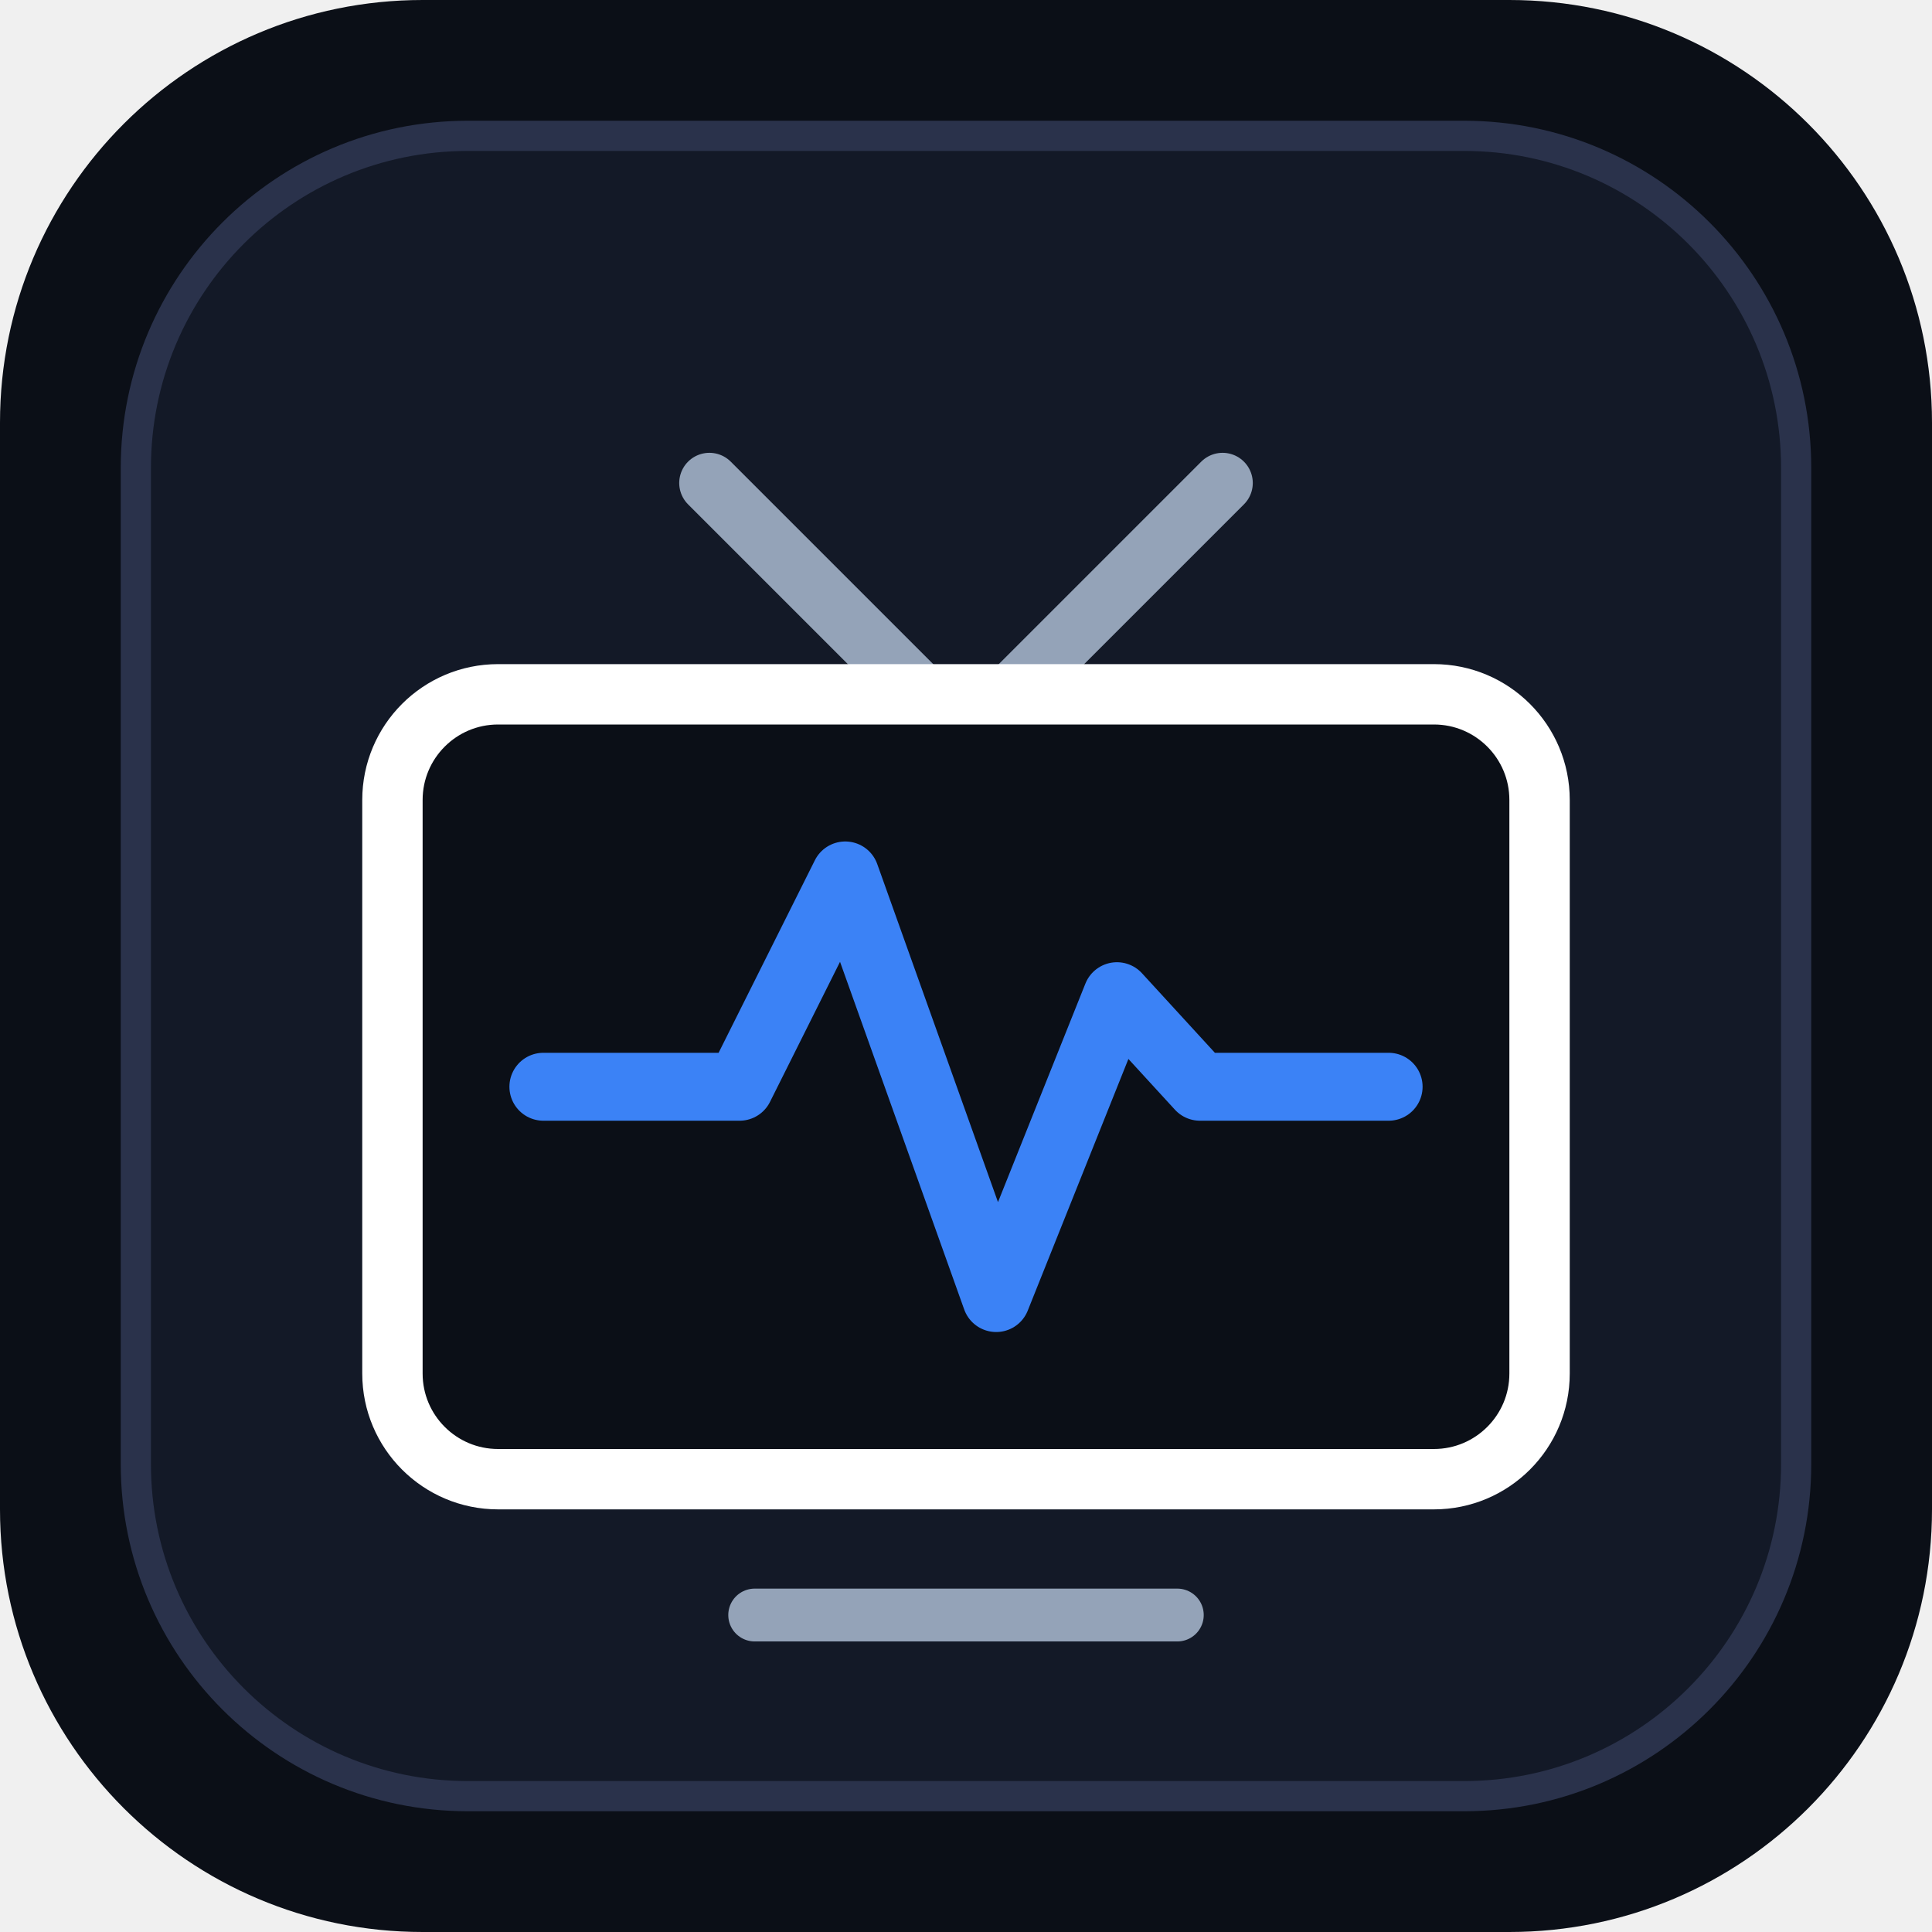
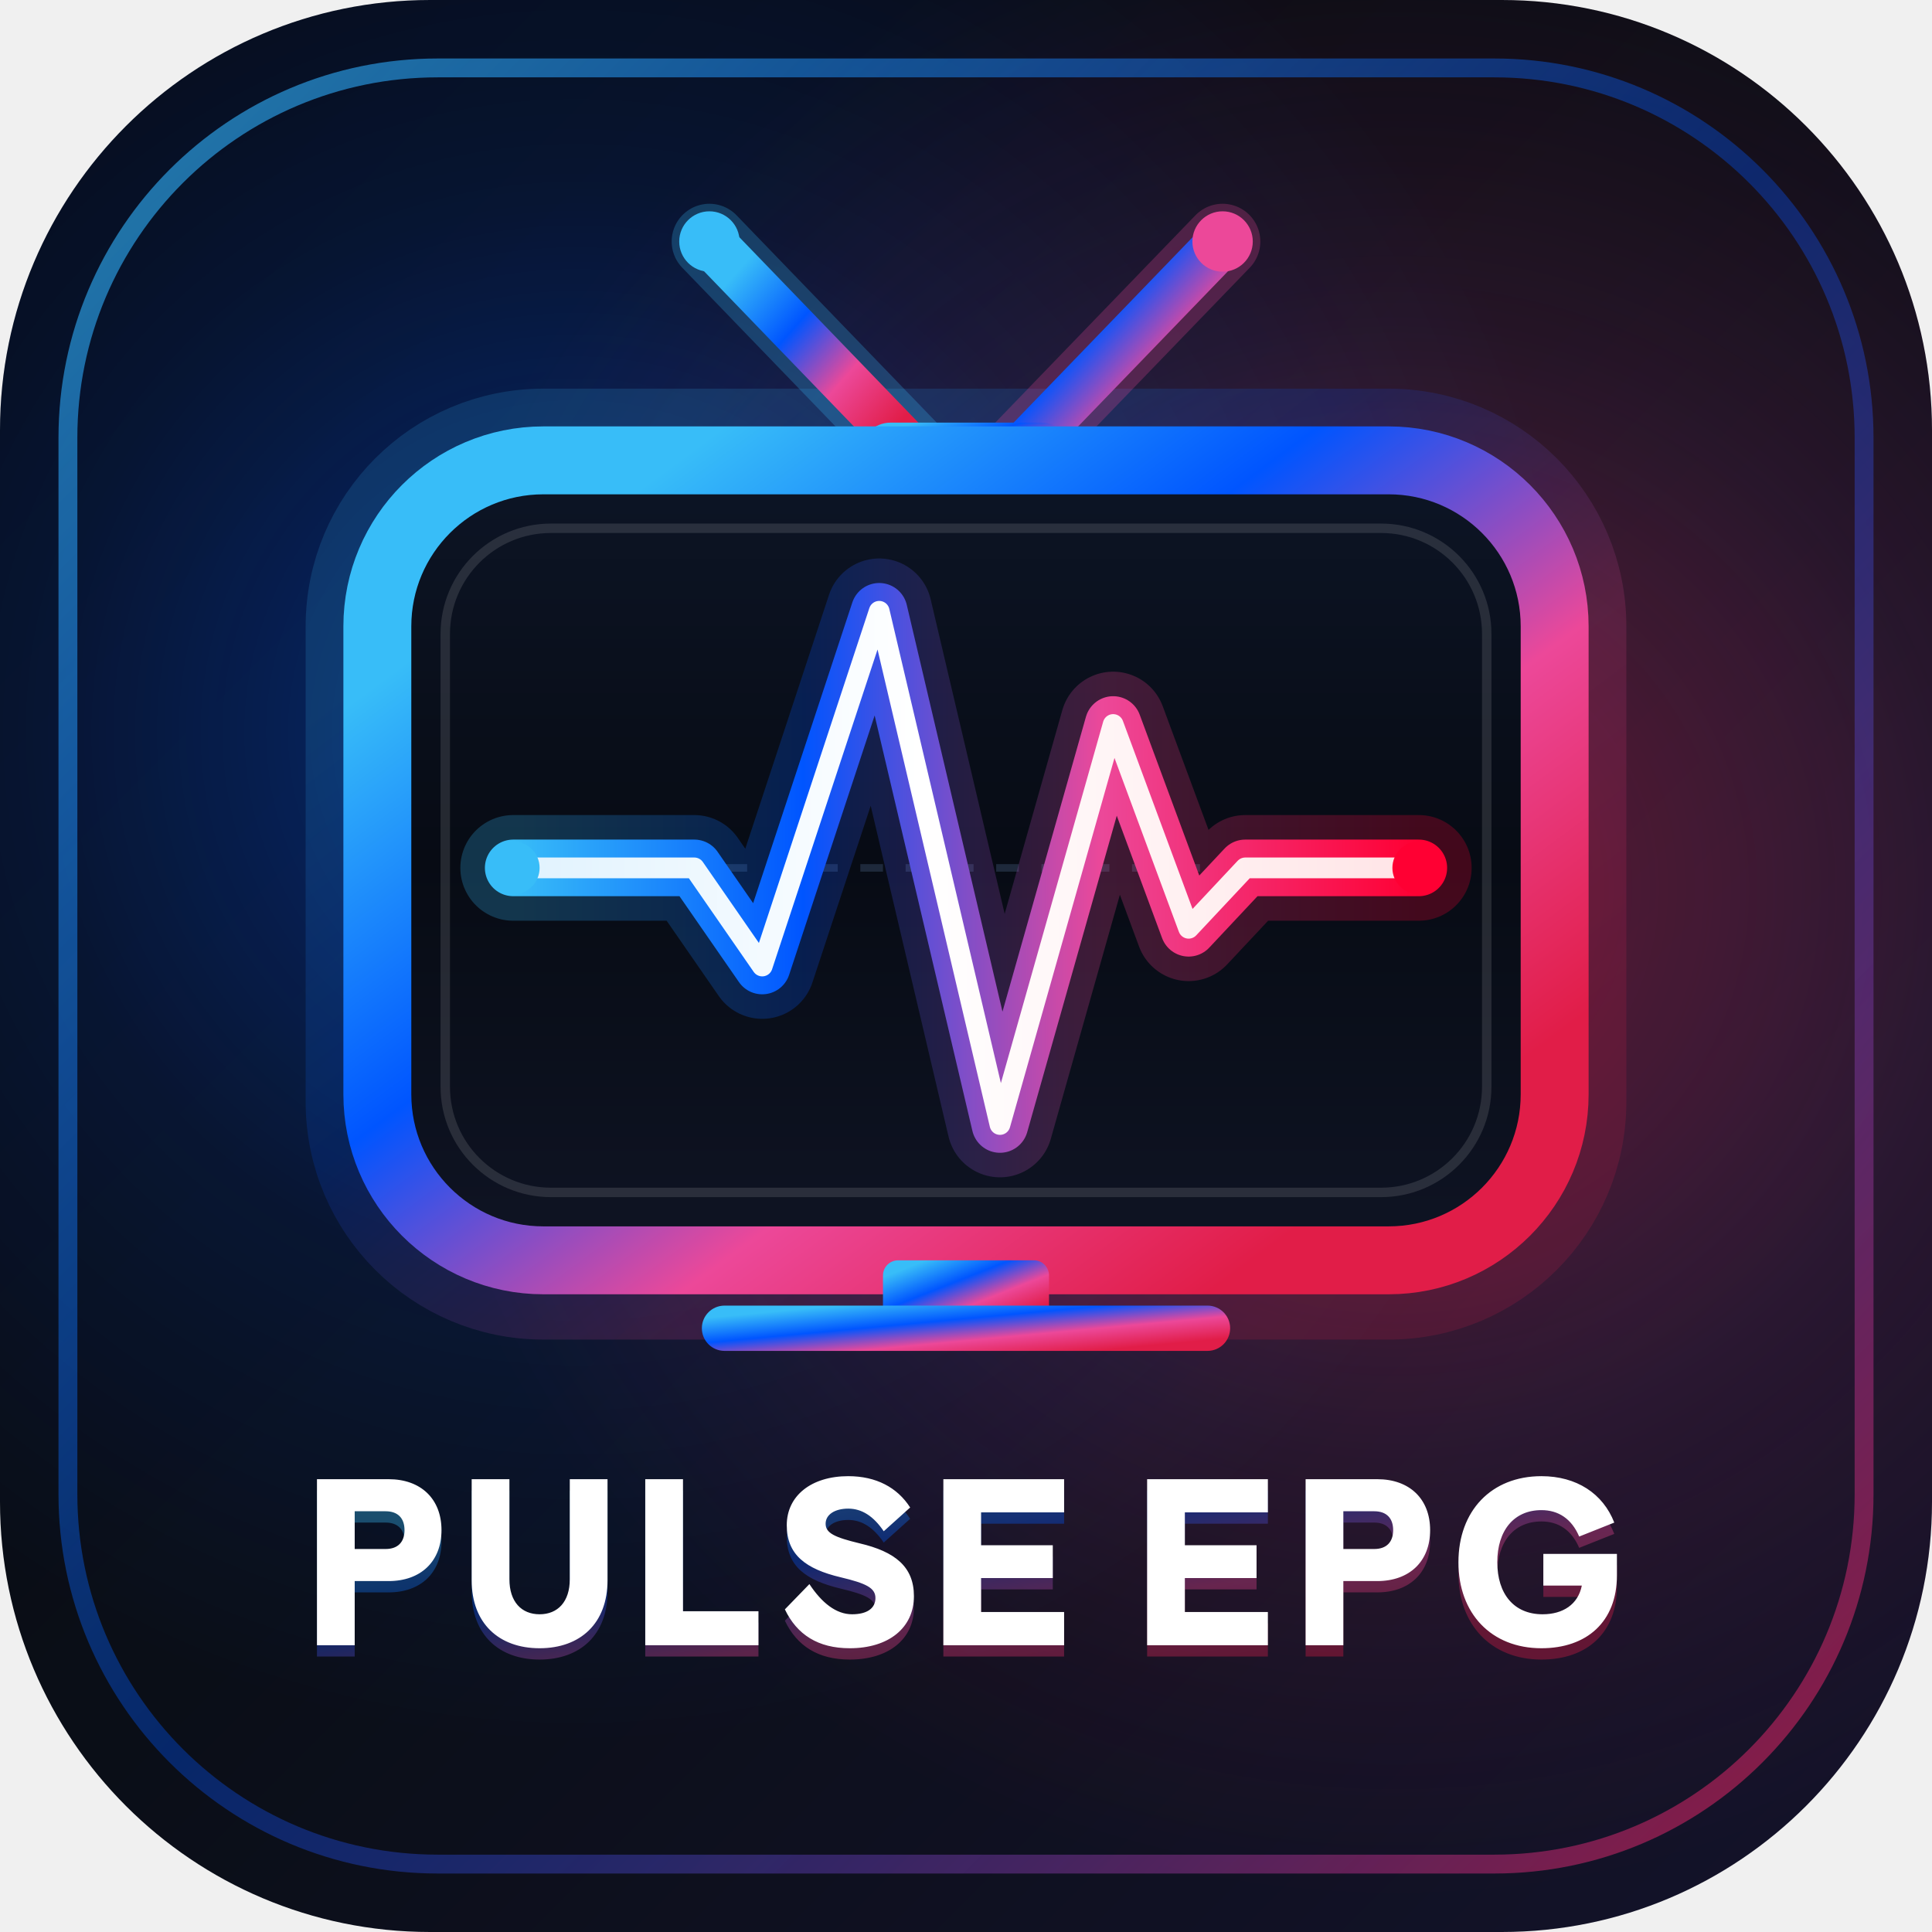
<svg xmlns="http://www.w3.org/2000/svg" viewBox="0 0 512 512" width="512" height="512">
-   <rect width="512" height="512" rx="112" fill="#0B0F17" />
-   <rect x="36" y="36" width="440" height="440" rx="88" fill="#131927" stroke="#2A324B" stroke-width="8" />
-   <path d="M188 128 L244 184 M324 128 L268 184" stroke="#94A3B8" stroke-width="16" stroke-linecap="round" />
-   <rect x="104" y="184" width="304" height="208" rx="28" fill="#0B0F17" stroke="#FFFFFF" stroke-width="16" />
-   <path d="M144 288 H196 L224 232 L264 344 L296 264 L318 288 H368" fill="none" stroke="#3B82F6" stroke-width="18" stroke-linecap="round" stroke-linejoin="round" />
-   <path d="M200 428 H312" stroke="#94A3B8" stroke-width="14" stroke-linecap="round" />
+   <defs>
+     <linearGradient id="bgGrad" x1="0%" y1="0%" x2="100%" y2="100%">
+       <stop offset="0%" stop-color="#060911" />
+       <stop offset="48%" stop-color="#0a0e17" />
+       <stop offset="100%" stop-color="#14132b" />
+     </linearGradient>
+     <radialGradient id="blueGlow" cx="30%" cy="38%" r="52%">
+       <stop offset="0%" stop-color="#0055ff" stop-opacity="0.42" />
+       <stop offset="55%" stop-color="#0055ff" stop-opacity="0.12" />
+       <stop offset="100%" stop-color="#0055ff" stop-opacity="0" />
+     </radialGradient>
+     <radialGradient id="crimsonGlow" cx="72%" cy="46%" r="52%">
+       <stop offset="0%" stop-color="#e11d48" stop-opacity="0.40" />
+       <stop offset="55%" stop-color="#ec4899" stop-opacity="0.12" />
+       <stop offset="100%" stop-color="#e11d48" stop-opacity="0" />
+     </radialGradient>
+     <linearGradient id="brandNeonGrad" x1="12%" y1="15%" x2="88%" y2="85%">
+       <stop offset="0%" stop-color="#38bdf8" />
+       <stop offset="36%" stop-color="#0055ff" />
+       <stop offset="68%" stop-color="#ec4899" />
+       <stop offset="100%" stop-color="#e11d48" />
+     </linearGradient>
+     <linearGradient id="pulseWaveGrad" x1="0%" y1="50%" x2="100%" y2="50%">
+       <stop offset="0%" stop-color="#38bdf8" />
+       <stop offset="32%" stop-color="#0055ff" />
+       <stop offset="65%" stop-color="#ec4899" />
+       <stop offset="100%" stop-color="#ff0033" />
+     </linearGradient>
+     <linearGradient id="pulseCoreGrad" x1="0%" y1="50%" x2="100%" y2="50%">
+       <stop offset="0%" stop-color="#e0f2fe" />
+       <stop offset="45%" stop-color="#ffffff" />
+       <stop offset="100%" stop-color="#ffe4e6" />
+     </linearGradient>
+     <linearGradient id="tvScreenFill" x1="0%" y1="0%" x2="0%" y2="100%">
+       <stop offset="0%" stop-color="#0d1526" />
+       <stop offset="50%" stop-color="#070b14" />
+       <stop offset="100%" stop-color="#0f1424" />
+     </linearGradient>
+     <linearGradient id="rimGrad" x1="0%" y1="0%" x2="100%" y2="100%">
+       <stop offset="0%" stop-color="#38bdf8" stop-opacity="0.65" />
+       <stop offset="50%" stop-color="#0055ff" stop-opacity="0.35" />
+       <stop offset="100%" stop-color="#e11d48" stop-opacity="0.65" />
+     </linearGradient>
+   </defs>
+   <rect width="512" height="512" rx="114" fill="url(#bgGrad)" />
+   <rect width="512" height="512" rx="114" fill="url(#blueGlow)" />
+   <rect width="512" height="512" rx="114" fill="url(#crimsonGlow)" />
+   <rect x="18" y="18" width="476" height="476" rx="98" fill="none" stroke="url(#rimGrad)" stroke-width="5" />
+   <g transform="translate(0, 0)">
+     <rect x="94" y="116" width="324" height="226" rx="50" fill="none" stroke="url(#brandNeonGrad)" stroke-width="26" stroke-opacity="0.16" />
+     <path d="M188 64 L244 122" stroke="#38bdf8" stroke-width="20" stroke-linecap="round" stroke-opacity="0.25" />
+     <path d="M324 64 L268 122" stroke="#ec4899" stroke-width="20" stroke-linecap="round" stroke-opacity="0.25" />
+     <path d="M188 64 L244 122" stroke="url(#brandNeonGrad)" stroke-width="13" stroke-linecap="round" />
+     <path d="M324 64 L268 122" stroke="url(#brandNeonGrad)" stroke-width="13" stroke-linecap="round" />
+     <circle cx="188" cy="64" r="8" fill="#38bdf8" />
+     <circle cx="324" cy="64" r="8" fill="#ec4899" />
+     <rect x="228" y="112" width="56" height="16" rx="8" fill="url(#brandNeonGrad)" />
+     <rect x="100" y="122" width="312" height="212" rx="44" fill="url(#tvScreenFill)" stroke="url(#brandNeonGrad)" stroke-width="18" />
+     <rect x="118" y="140" width="276" height="176" rx="28" fill="none" stroke="#ffffff" stroke-opacity="0.12" stroke-width="2.5" />
+     <line x1="132" y1="230" x2="380" y2="230" stroke="#1e293b" stroke-width="2" stroke-dasharray="6 6" />
+     <path d="M 136 230 H 184 L 202 256 L 233 162 L 265 298 L 295 192 L 315 246 L 330 230 H 376" fill="none" stroke="url(#pulseWaveGrad)" stroke-width="28" stroke-linecap="round" stroke-linejoin="round" stroke-opacity="0.24" />
+     <path d="M 136 230 H 184 L 202 256 L 233 162 L 265 298 L 295 192 L 315 246 L 330 230 H 376" fill="none" stroke="url(#pulseWaveGrad)" stroke-width="15" stroke-linecap="round" stroke-linejoin="round" />
+     <path d="M 136 230 H 184 L 202 256 L 233 162 L 265 298 L 295 192 L 315 246 L 330 230 H 376" fill="none" stroke="url(#pulseCoreGrad)" stroke-width="5.5" stroke-linecap="round" stroke-linejoin="round" />
+     <circle cx="136" cy="230" r="7" fill="#38bdf8" />
+     <circle cx="376" cy="230" r="7" fill="#ff0033" />
+     <rect x="234" y="334" width="44" height="16" rx="4" fill="url(#brandNeonGrad)" />
+     <rect x="186" y="346" width="140" height="12" rx="6" fill="url(#brandNeonGrad)" />
+     <path d="M84 436V392H103C111.5 392 117 397.2 117 405.5C117 413.8 111.5 419 103 419H94V436H84ZM94 410.5H102.2C105.4 410.5 107.2 408.7 107.2 405.5C107.2 402.3 105.4 400.5 102.2 400.5H94V410.5Z M125 392H135V418.5C135 424.5 138.2 427.8 143 427.8C147.8 427.8 151 424.5 151 418.5V392H161V418.8C161 430.2 153.8 436.8 143 436.8C132.2 436.8 125 430.2 125 418.8V392Z M171 392H181V427H201V436H171V392Z M208 426.5L214.5 419.8C217.8 424.8 221.6 427.8 225.8 427.8C229.8 427.8 232 426.2 232 423.5C232 420.8 229.5 419.6 222.8 418C213.5 415.8 208.5 412 208.5 404.2C208.5 396.4 215 391.2 224.8 391.2C232.2 391.2 237.8 394.2 241.2 399.5L234.2 405.8C231.5 401.8 228.4 399.8 224.8 399.8C221.2 399.8 218.8 401.4 218.8 403.8C218.8 406.3 221.2 407.4 227.8 409C237.2 411.2 242.2 415.2 242.2 423C242.2 431.4 235.5 436.8 225.2 436.8C216.8 436.8 211.2 433.2 208 426.5Z M250 392H282V400.8H260V409.5H279V418.2H260V427.2H282V436H250V392Z M304 392H336V400.8H314V409.5H333V418.2H314V427.2H336V436H304V392Z M346 436V392H365C373.5 392 379 397.2 379 405.5C379 413.8 373.5 419 365 419H356V436H346ZM356 410.5H364.2C367.4 410.5 369.2 408.7 369.2 405.5C369.2 402.3 367.4 400.5 364.2 400.5H356V410.5Z M408.5 391.2C417.8 391.2 424.8 395.8 427.8 403.5L418.5 407.2C416.5 402.5 413 400.2 408.5 400.2C401.2 400.2 396.8 405.6 396.8 414C396.8 422.4 401.2 427.8 408.8 427.8C414.2 427.8 418.2 425.2 419.2 420.2H409V411.8H428.5V417.5C428.5 429.8 420.5 436.8 408.5 436.8C395.2 436.8 386.5 427.6 386.5 414C386.5 400.4 395.2 391.2 408.5 391.2Z" fill="url(#brandNeonGrad)" opacity="0.35" transform="translate(0, 3)" />
+     <path d="M84 436V392H103C111.5 392 117 397.2 117 405.5C117 413.8 111.5 419 103 419H94V436H84ZM94 410.5H102.2C105.4 410.5 107.2 408.7 107.2 405.5C107.2 402.3 105.4 400.5 102.2 400.5H94V410.5Z M125 392H135V418.5C135 424.5 138.2 427.8 143 427.8C147.8 427.8 151 424.5 151 418.5V392H161V418.8C161 430.2 153.8 436.8 143 436.8C132.2 436.8 125 430.2 125 418.8V392Z M171 392H181V427H201V436H171V392Z M208 426.5L214.5 419.8C217.8 424.8 221.6 427.8 225.8 427.8C229.8 427.8 232 426.2 232 423.5C232 420.8 229.5 419.6 222.8 418C213.5 415.8 208.5 412 208.5 404.2C208.5 396.4 215 391.2 224.8 391.2C232.2 391.2 237.8 394.2 241.2 399.5L234.2 405.8C231.5 401.8 228.4 399.8 224.8 399.8C221.2 399.8 218.8 401.4 218.8 403.8C218.8 406.3 221.2 407.4 227.8 409C237.2 411.2 242.2 415.2 242.2 423C242.2 431.4 235.5 436.8 225.2 436.8C216.8 436.8 211.2 433.2 208 426.5Z M250 392H282V400.8H260V409.5H279V418.2H260V427.2H282V436H250V392Z M304 392H336V400.8H314V409.5H333V418.2H314V427.2H336V436H304V392Z M346 436V392H365C373.5 392 379 397.2 379 405.5C379 413.8 373.5 419 365 419H356V436H346ZM356 410.5H364.2C367.4 410.5 369.2 408.7 369.2 405.5C369.2 402.3 367.4 400.5 364.2 400.5H356V410.5Z M408.5 391.2C417.8 391.2 424.8 395.8 427.8 403.5L418.5 407.2C416.5 402.5 413 400.2 408.5 400.2C401.2 400.2 396.8 405.6 396.8 414C396.8 422.4 401.2 427.8 408.8 427.8C414.2 427.8 418.2 425.2 419.2 420.2H409V411.8H428.5V417.5C428.5 429.8 420.5 436.8 408.5 436.8C395.2 436.8 386.5 427.6 386.5 414C386.5 400.4 395.2 391.2 408.5 391.2Z" fill="#ffffff" />
+   </g>
</svg>
